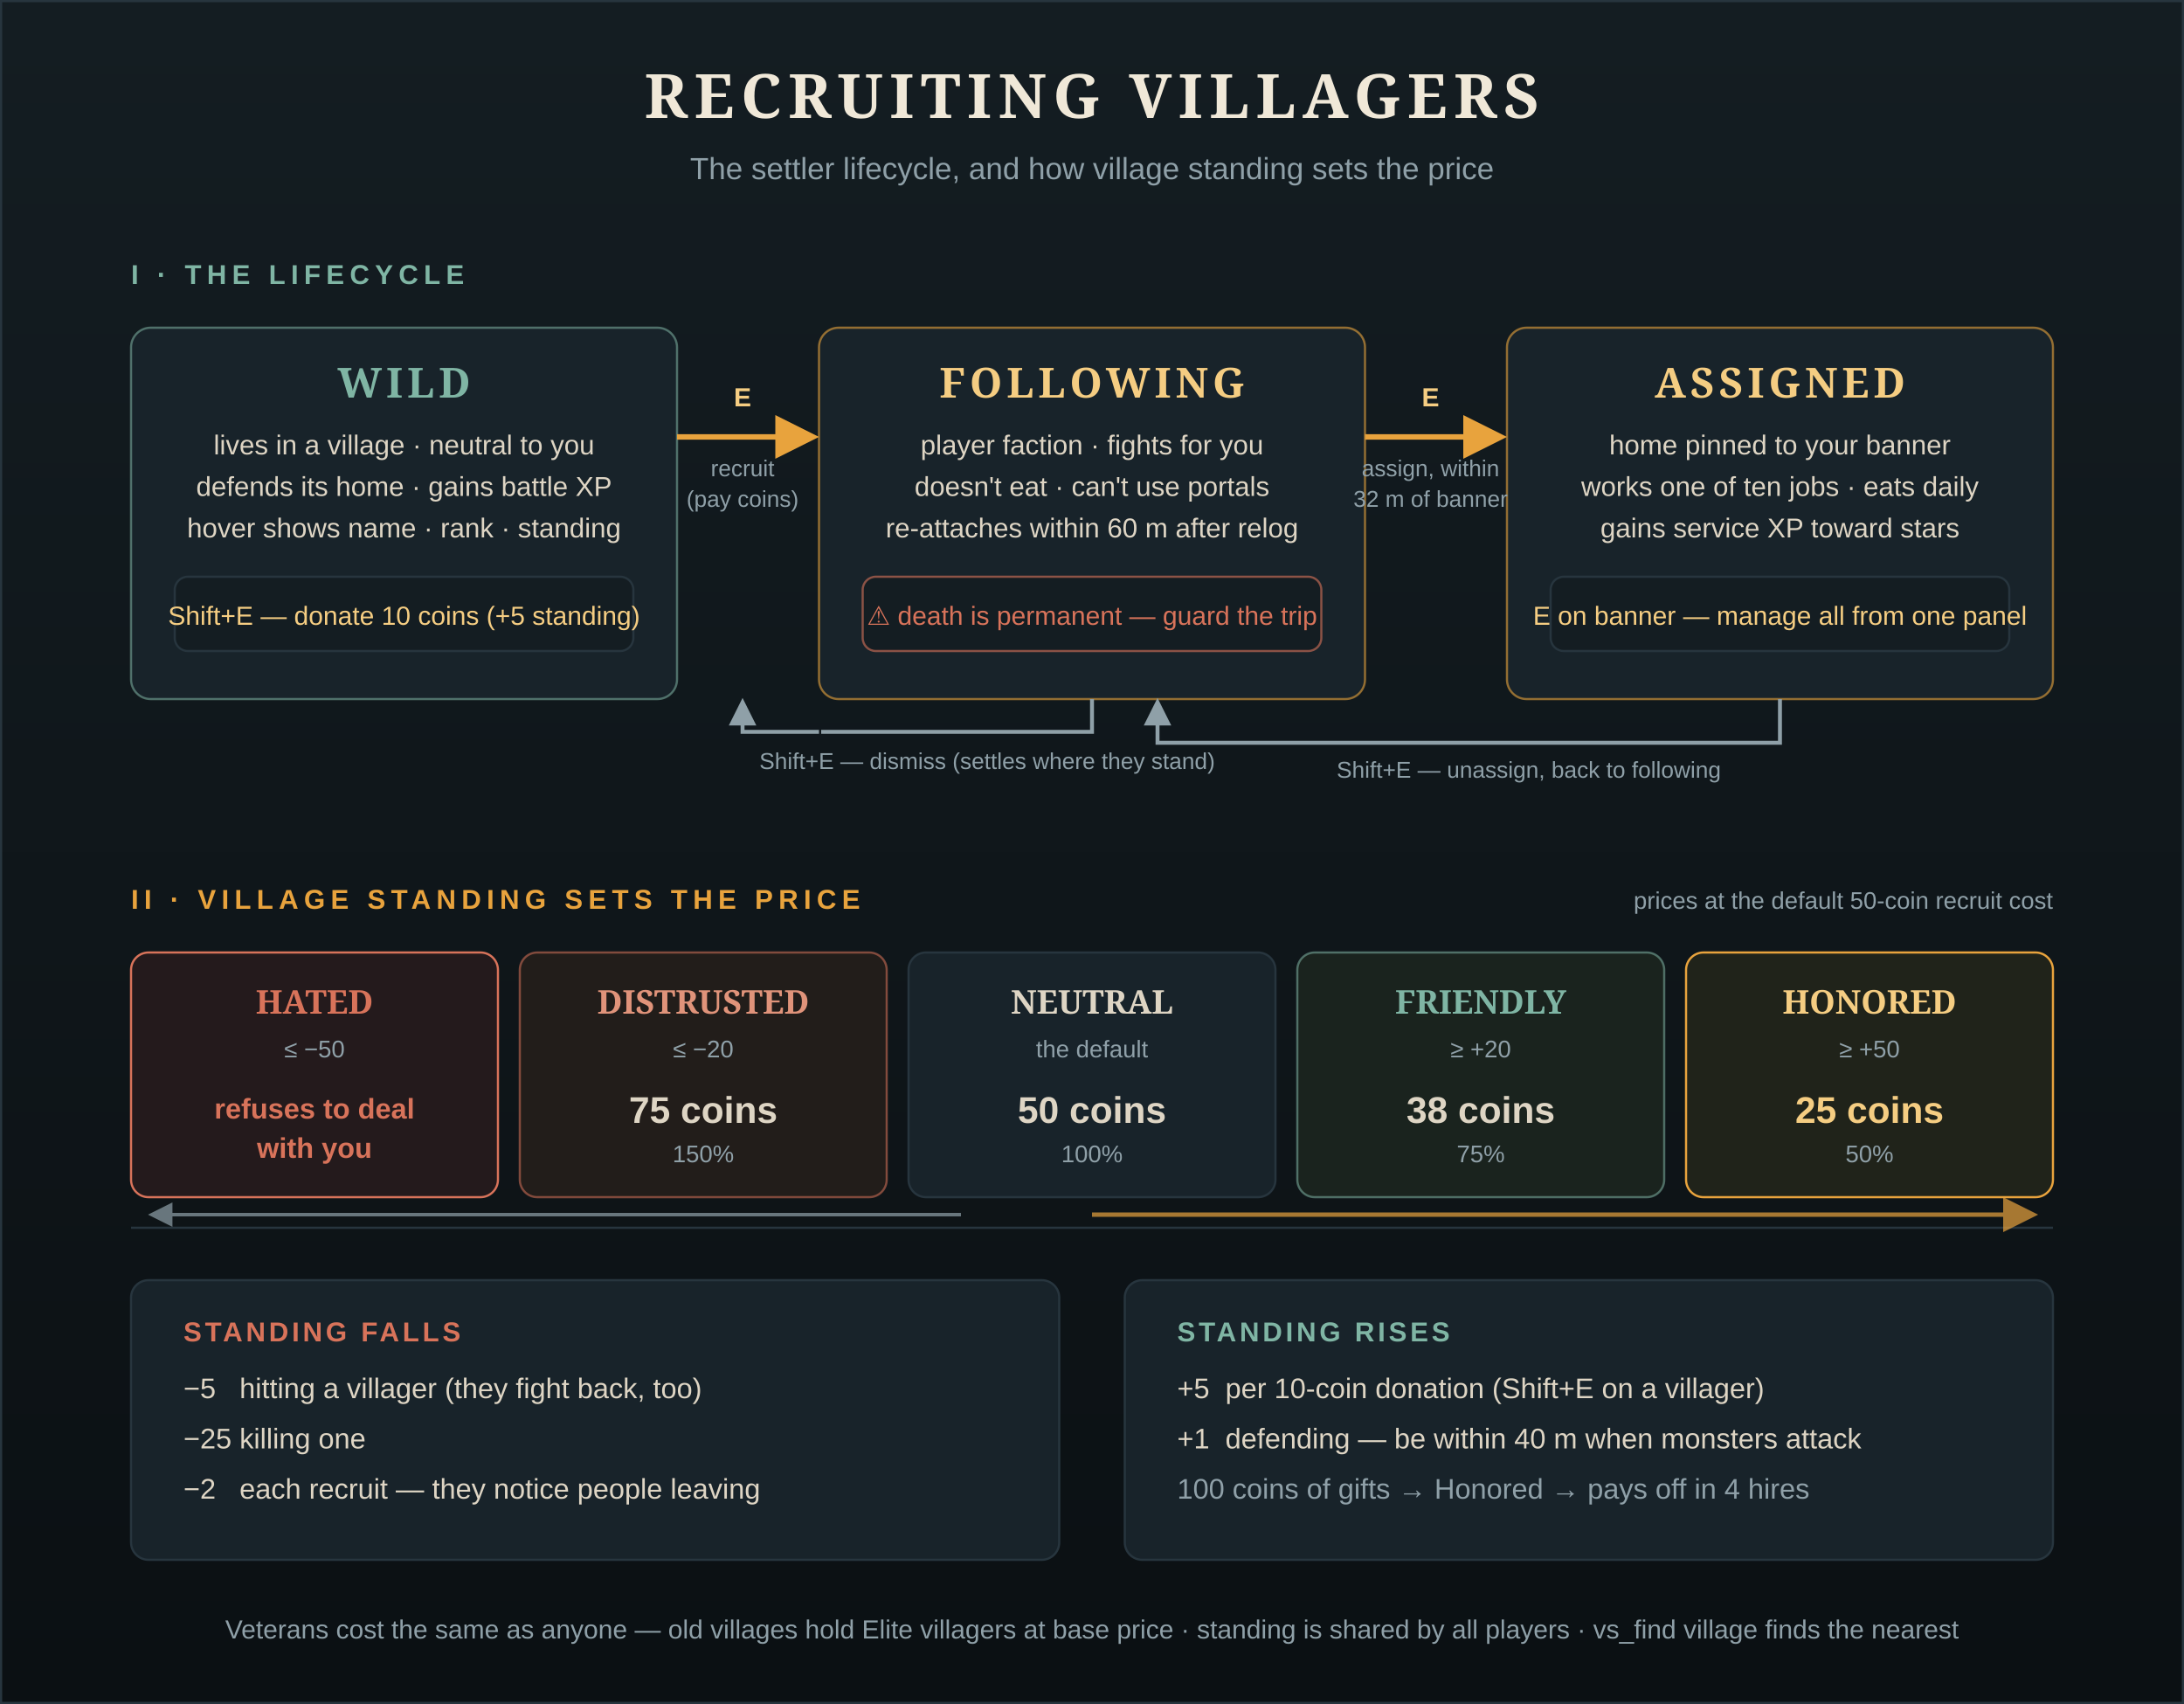
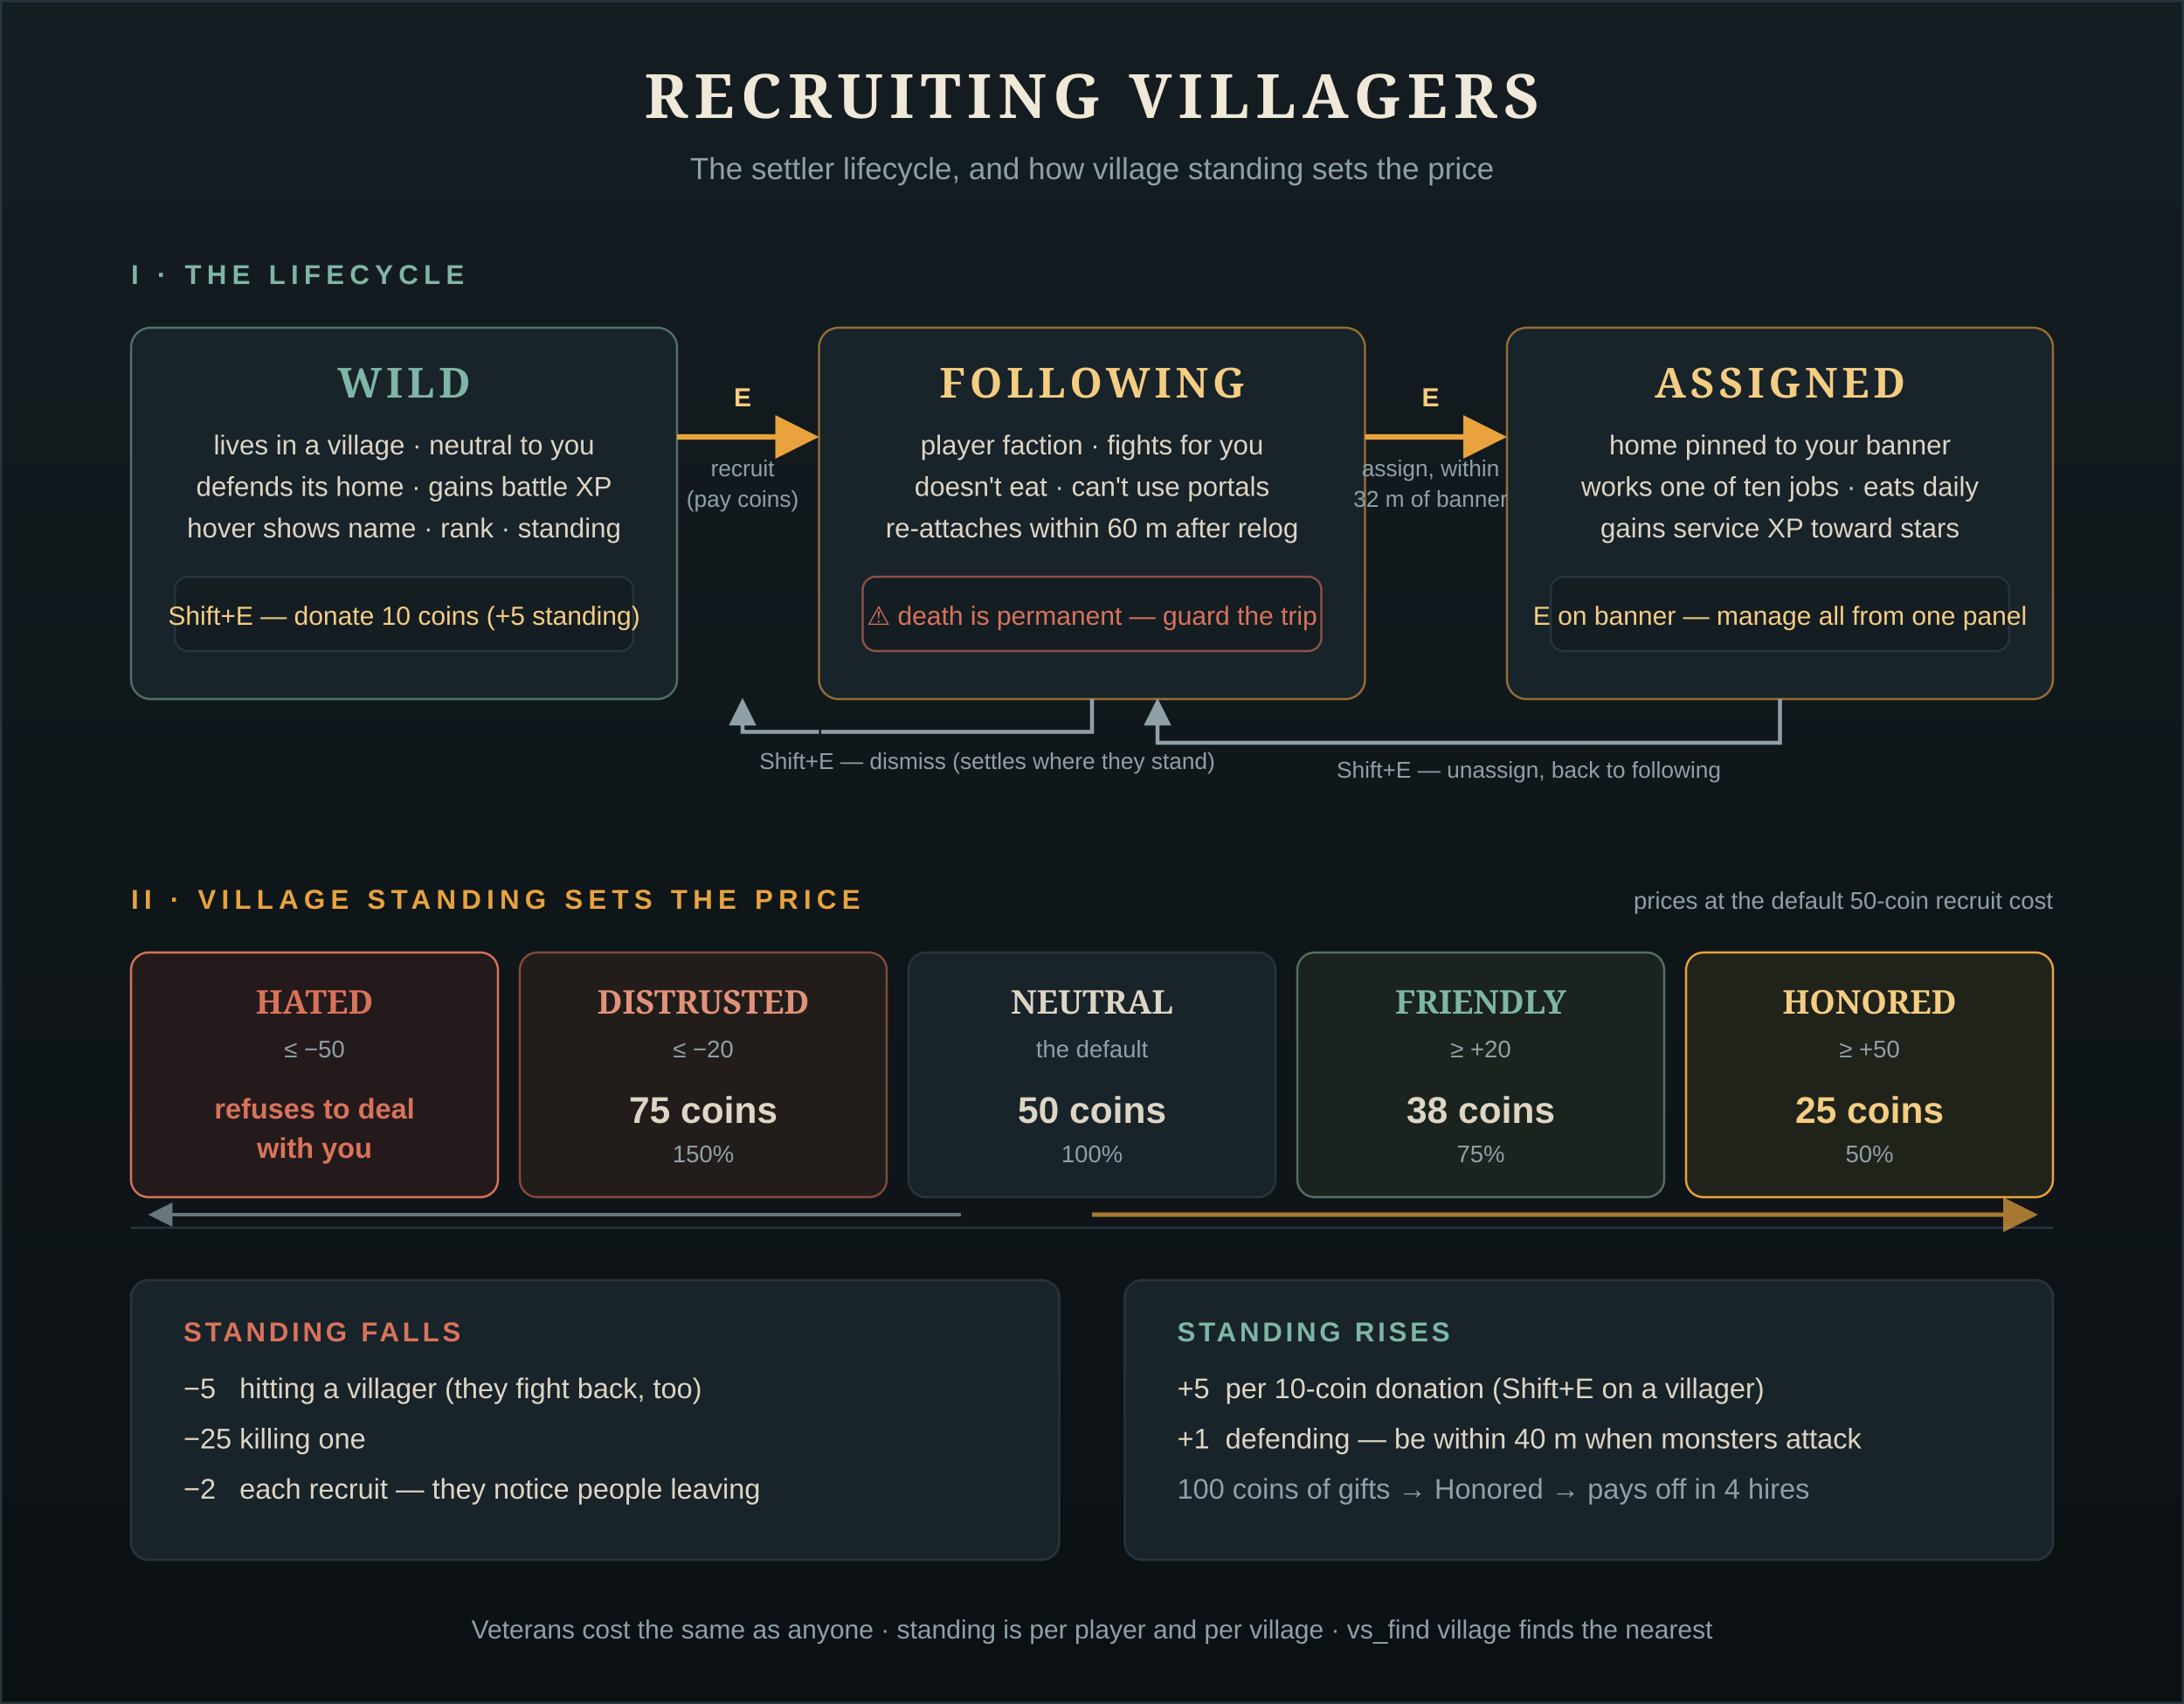
<svg xmlns="http://www.w3.org/2000/svg" viewBox="0 0 1000 780" width="1000" height="780" role="img" aria-labelledby="t d">
  <defs>
    <linearGradient id="bg" x1="0" y1="0" x2="0" y2="1">
      <stop offset="0" stop-color="#141d22" />
      <stop offset="1" stop-color="#0b1013" />
    </linearGradient>
    <marker id="a" viewBox="0 0 10 10" refX="8" refY="5" markerWidth="8" markerHeight="8" orient="auto-start-reverse">
      <path d="M0 0L10 5L0 10z" fill="#e8a33d" />
    </marker>
    <marker id="ad" viewBox="0 0 10 10" refX="8" refY="5" markerWidth="7" markerHeight="7" orient="auto-start-reverse">
      <path d="M0 0L10 5L0 10z" fill="#8fa0a8" />
    </marker>
  </defs>
  <rect width="1000" height="780" fill="url(#bg)" />
  <rect x="0.5" y="0.5" width="999" height="779" fill="none" stroke="#27353e" />
  <text x="500" y="54" font-family="Georgia,serif" font-size="28" font-weight="700" fill="#f0e8d8" text-anchor="middle" letter-spacing="3">RECRUITING VILLAGERS</text>
  <text x="500" y="82" font-family="Segoe UI,Arial,sans-serif" font-size="14" fill="#8fa0a8" text-anchor="middle">The settler lifecycle, and how village standing sets the price</text>
  <text x="60" y="130" font-family="Segoe UI,Arial,sans-serif" font-size="12.5" font-weight="700" fill="#7fb5a4" letter-spacing="2.5">I · THE LIFECYCLE</text>
  <rect x="60" y="150" width="250" height="170" rx="9" fill="#18232a" stroke="#7fb5a4" stroke-opacity="0.55" />
  <text x="185" y="182" font-family="Georgia,serif" font-size="19" font-weight="700" fill="#7fb5a4" text-anchor="middle" letter-spacing="2">WILD</text>
  <text x="185" y="208" font-family="Segoe UI,Arial,sans-serif" font-size="12.5" fill="#ded5c4" text-anchor="middle">lives in a village · neutral to you</text>
  <text x="185" y="227" font-family="Segoe UI,Arial,sans-serif" font-size="12.5" fill="#ded5c4" text-anchor="middle">defends its home · gains battle XP</text>
  <text x="185" y="246" font-family="Segoe UI,Arial,sans-serif" font-size="12.5" fill="#ded5c4" text-anchor="middle">hover shows name · rank · standing</text>
  <rect x="80" y="264" width="210" height="34" rx="6" fill="#141d22" stroke="#27353e" />
  <text x="185" y="286" font-family="Segoe UI,Arial,sans-serif" font-size="12" fill="#f5cd82" text-anchor="middle">Shift+E — donate 10 coins (+5 standing)</text>
  <rect x="375" y="150" width="250" height="170" rx="9" fill="#18232a" stroke="#e8a33d" stroke-opacity="0.6" />
  <text x="500" y="182" font-family="Georgia,serif" font-size="19" font-weight="700" fill="#f5cd82" text-anchor="middle" letter-spacing="2">FOLLOWING</text>
  <text x="500" y="208" font-family="Segoe UI,Arial,sans-serif" font-size="12.5" fill="#ded5c4" text-anchor="middle">player faction · fights for you</text>
  <text x="500" y="227" font-family="Segoe UI,Arial,sans-serif" font-size="12.5" fill="#ded5c4" text-anchor="middle">doesn't eat · can't use portals</text>
  <text x="500" y="246" font-family="Segoe UI,Arial,sans-serif" font-size="12.5" fill="#ded5c4" text-anchor="middle">re-attaches within 60 m after relog</text>
  <rect x="395" y="264" width="210" height="34" rx="6" fill="#141d22" stroke="#d8735a" stroke-opacity="0.6" />
  <text x="500" y="286" font-family="Segoe UI,Arial,sans-serif" font-size="12" fill="#d8735a" text-anchor="middle">⚠ death is permanent — guard the trip</text>
  <rect x="690" y="150" width="250" height="170" rx="9" fill="#18232a" stroke="#e8a33d" stroke-opacity="0.6" />
  <text x="815" y="182" font-family="Georgia,serif" font-size="19" font-weight="700" fill="#f5cd82" text-anchor="middle" letter-spacing="2">ASSIGNED</text>
  <text x="815" y="208" font-family="Segoe UI,Arial,sans-serif" font-size="12.5" fill="#ded5c4" text-anchor="middle">home pinned to your banner</text>
  <text x="815" y="227" font-family="Segoe UI,Arial,sans-serif" font-size="12.5" fill="#ded5c4" text-anchor="middle">works one of ten jobs · eats daily</text>
  <text x="815" y="246" font-family="Segoe UI,Arial,sans-serif" font-size="12.5" fill="#ded5c4" text-anchor="middle">gains service XP toward stars</text>
  <rect x="710" y="264" width="210" height="34" rx="6" fill="#141d22" stroke="#27353e" />
  <text x="815" y="286" font-family="Segoe UI,Arial,sans-serif" font-size="12" fill="#f5cd82" text-anchor="middle">E on banner — manage all from one panel</text>
  <line x1="310" y1="200" x2="371" y2="200" stroke="#e8a33d" stroke-width="2.5" marker-end="url(#a)" />
  <text x="340" y="186" font-family="Segoe UI,Arial,sans-serif" font-size="12" font-weight="700" fill="#f5cd82" text-anchor="middle">E</text>
  <text x="340" y="218" font-family="Segoe UI,Arial,sans-serif" font-size="10.5" fill="#8fa0a8" text-anchor="middle">recruit</text>
  <text x="340" y="232" font-family="Segoe UI,Arial,sans-serif" font-size="10.5" fill="#8fa0a8" text-anchor="middle">(pay coins)</text>
  <line x1="625" y1="200" x2="686" y2="200" stroke="#e8a33d" stroke-width="2.5" marker-end="url(#a)" />
  <text x="655" y="186" font-family="Segoe UI,Arial,sans-serif" font-size="12" font-weight="700" fill="#f5cd82" text-anchor="middle">E</text>
  <text x="655" y="218" font-family="Segoe UI,Arial,sans-serif" font-size="10.5" fill="#8fa0a8" text-anchor="middle">assign, within</text>
  <text x="655" y="232" font-family="Segoe UI,Arial,sans-serif" font-size="10.5" fill="#8fa0a8" text-anchor="middle">32 m of banner</text>
  <path d="M375 335 L340 335 L340 322" fill="none" stroke="#8fa0a8" stroke-width="1.8" marker-end="url(#ad)" />
  <path d="M500 320 L500 335 L376 335" fill="none" stroke="#8fa0a8" stroke-width="1.8" />
  <text x="452" y="352" font-family="Segoe UI,Arial,sans-serif" font-size="10.5" fill="#8fa0a8" text-anchor="middle">Shift+E — dismiss (settles where they stand)</text>
  <path d="M815 320 L815 340 L560 340" fill="none" stroke="#8fa0a8" stroke-width="1.8" />
  <path d="M560 340 L530 340 L530 322" fill="none" stroke="#8fa0a8" stroke-width="1.8" marker-end="url(#ad)" />
  <text x="700" y="356" font-family="Segoe UI,Arial,sans-serif" font-size="10.5" fill="#8fa0a8" text-anchor="middle">Shift+E — unassign, back to following</text>
  <text x="60" y="416" font-family="Segoe UI,Arial,sans-serif" font-size="12.5" font-weight="700" fill="#e8a33d" letter-spacing="2.5">II · VILLAGE STANDING SETS THE PRICE</text>
  <text x="940" y="416" font-family="Segoe UI,Arial,sans-serif" font-size="11" fill="#8fa0a8" text-anchor="end">prices at the default 50-coin recruit cost</text>
  <g font-family="Segoe UI,Arial,sans-serif" text-anchor="middle">
    <rect x="60" y="436" width="168" height="112" rx="8" fill="#241a1c" stroke="#d8735a" />
    <text x="144" y="464" font-family="Georgia,serif" font-size="15" font-weight="700" fill="#d8735a">HATED</text>
    <text x="144" y="484" font-size="11" fill="#8fa0a8">≤ −50</text>
    <text x="144" y="512" font-size="13" font-weight="700" fill="#d8735a">refuses to deal</text>
    <text x="144" y="530" font-size="13" font-weight="700" fill="#d8735a">with you</text>
    <rect x="238" y="436" width="168" height="112" rx="8" fill="#221d1a" stroke="#d8735a" stroke-opacity="0.55" />
    <text x="322" y="464" font-family="Georgia,serif" font-size="15" font-weight="700" fill="#e0937a">DISTRUSTED</text>
    <text x="322" y="484" font-size="11" fill="#8fa0a8">≤ −20</text>
    <text x="322" y="514" font-size="17" font-weight="700" fill="#ded5c4">75 coins</text>
    <text x="322" y="532" font-size="11" fill="#8fa0a8">150%</text>
    <rect x="416" y="436" width="168" height="112" rx="8" fill="#18232a" stroke="#27353e" />
    <text x="500" y="464" font-family="Georgia,serif" font-size="15" font-weight="700" fill="#ded5c4">NEUTRAL</text>
    <text x="500" y="484" font-size="11" fill="#8fa0a8">the default</text>
    <text x="500" y="514" font-size="17" font-weight="700" fill="#ded5c4">50 coins</text>
    <text x="500" y="532" font-size="11" fill="#8fa0a8">100%</text>
    <rect x="594" y="436" width="168" height="112" rx="8" fill="#1a231e" stroke="#7fb5a4" stroke-opacity="0.55" />
    <text x="678" y="464" font-family="Georgia,serif" font-size="15" font-weight="700" fill="#7fb5a4">FRIENDLY</text>
    <text x="678" y="484" font-size="11" fill="#8fa0a8">≥ +20</text>
    <text x="678" y="514" font-size="17" font-weight="700" fill="#ded5c4">38 coins</text>
    <text x="678" y="532" font-size="11" fill="#8fa0a8">75%</text>
    <rect x="772" y="436" width="168" height="112" rx="8" fill="#20231a" stroke="#e8a33d" />
    <text x="856" y="464" font-family="Georgia,serif" font-size="15" font-weight="700" fill="#f5cd82">HONORED</text>
    <text x="856" y="484" font-size="11" fill="#8fa0a8">≥ +50</text>
    <text x="856" y="514" font-size="17" font-weight="700" fill="#f5cd82">25 coins</text>
    <text x="856" y="532" font-size="11" fill="#8fa0a8">50%</text>
  </g>
  <line x1="60" y1="562" x2="940" y2="562" stroke="#27353e" />
  <line x1="500" y1="556" x2="930" y2="556" stroke="#e8a33d" stroke-width="2" marker-end="url(#a)" opacity="0.7" />
  <line x1="500" y1="556" x2="70" y2="556" stroke="#d8735a" stroke-width="2" marker-end="url(#a)" opacity="0.0" />
  <line x1="440" y1="556" x2="70" y2="556" stroke="#8fa0a8" stroke-width="1.6" marker-end="url(#ad)" opacity="0.7" />
  <rect x="60" y="586" width="425" height="128" rx="8" fill="#18232a" stroke="#27353e" />
  <text x="84" y="614" font-family="Segoe UI,Arial,sans-serif" font-size="12.5" font-weight="700" fill="#d8735a" letter-spacing="1.5">STANDING FALLS</text>
  <text x="84" y="640" font-family="Segoe UI,Arial,sans-serif" font-size="13" fill="#ded5c4">−5   hitting a villager (they fight back, too)</text>
  <text x="84" y="663" font-family="Segoe UI,Arial,sans-serif" font-size="13" fill="#ded5c4">−25 killing one</text>
  <text x="84" y="686" font-family="Segoe UI,Arial,sans-serif" font-size="13" fill="#ded5c4">−2   each recruit — they notice people leaving</text>
  <rect x="515" y="586" width="425" height="128" rx="8" fill="#18232a" stroke="#27353e" />
  <text x="539" y="614" font-family="Segoe UI,Arial,sans-serif" font-size="12.5" font-weight="700" fill="#7fb5a4" letter-spacing="1.5">STANDING RISES</text>
  <text x="539" y="640" font-family="Segoe UI,Arial,sans-serif" font-size="13" fill="#ded5c4">+5  per 10-coin donation (Shift+E on a villager)</text>
  <text x="539" y="663" font-family="Segoe UI,Arial,sans-serif" font-size="13" fill="#ded5c4">+1  defending — be within 40 m when monsters attack</text>
  <text x="539" y="686" font-family="Segoe UI,Arial,sans-serif" font-size="13" fill="#8fa0a8">100 coins of gifts → Honored → pays off in 4 hires</text>
-   <text x="500" y="750" font-family="Segoe UI,Arial,sans-serif" font-size="12" fill="#8fa0a8" text-anchor="middle">Veterans cost the same as anyone — old villages hold Elite villagers at base price · standing is shared by all players · vs_find village finds the nearest</text>
+   <text x="500" y="750" font-family="Segoe UI,Arial,sans-serif" font-size="12" fill="#8fa0a8" text-anchor="middle">Veterans cost the same as anyone · standing is per player and per village · vs_find village finds the nearest</text>
</svg>
